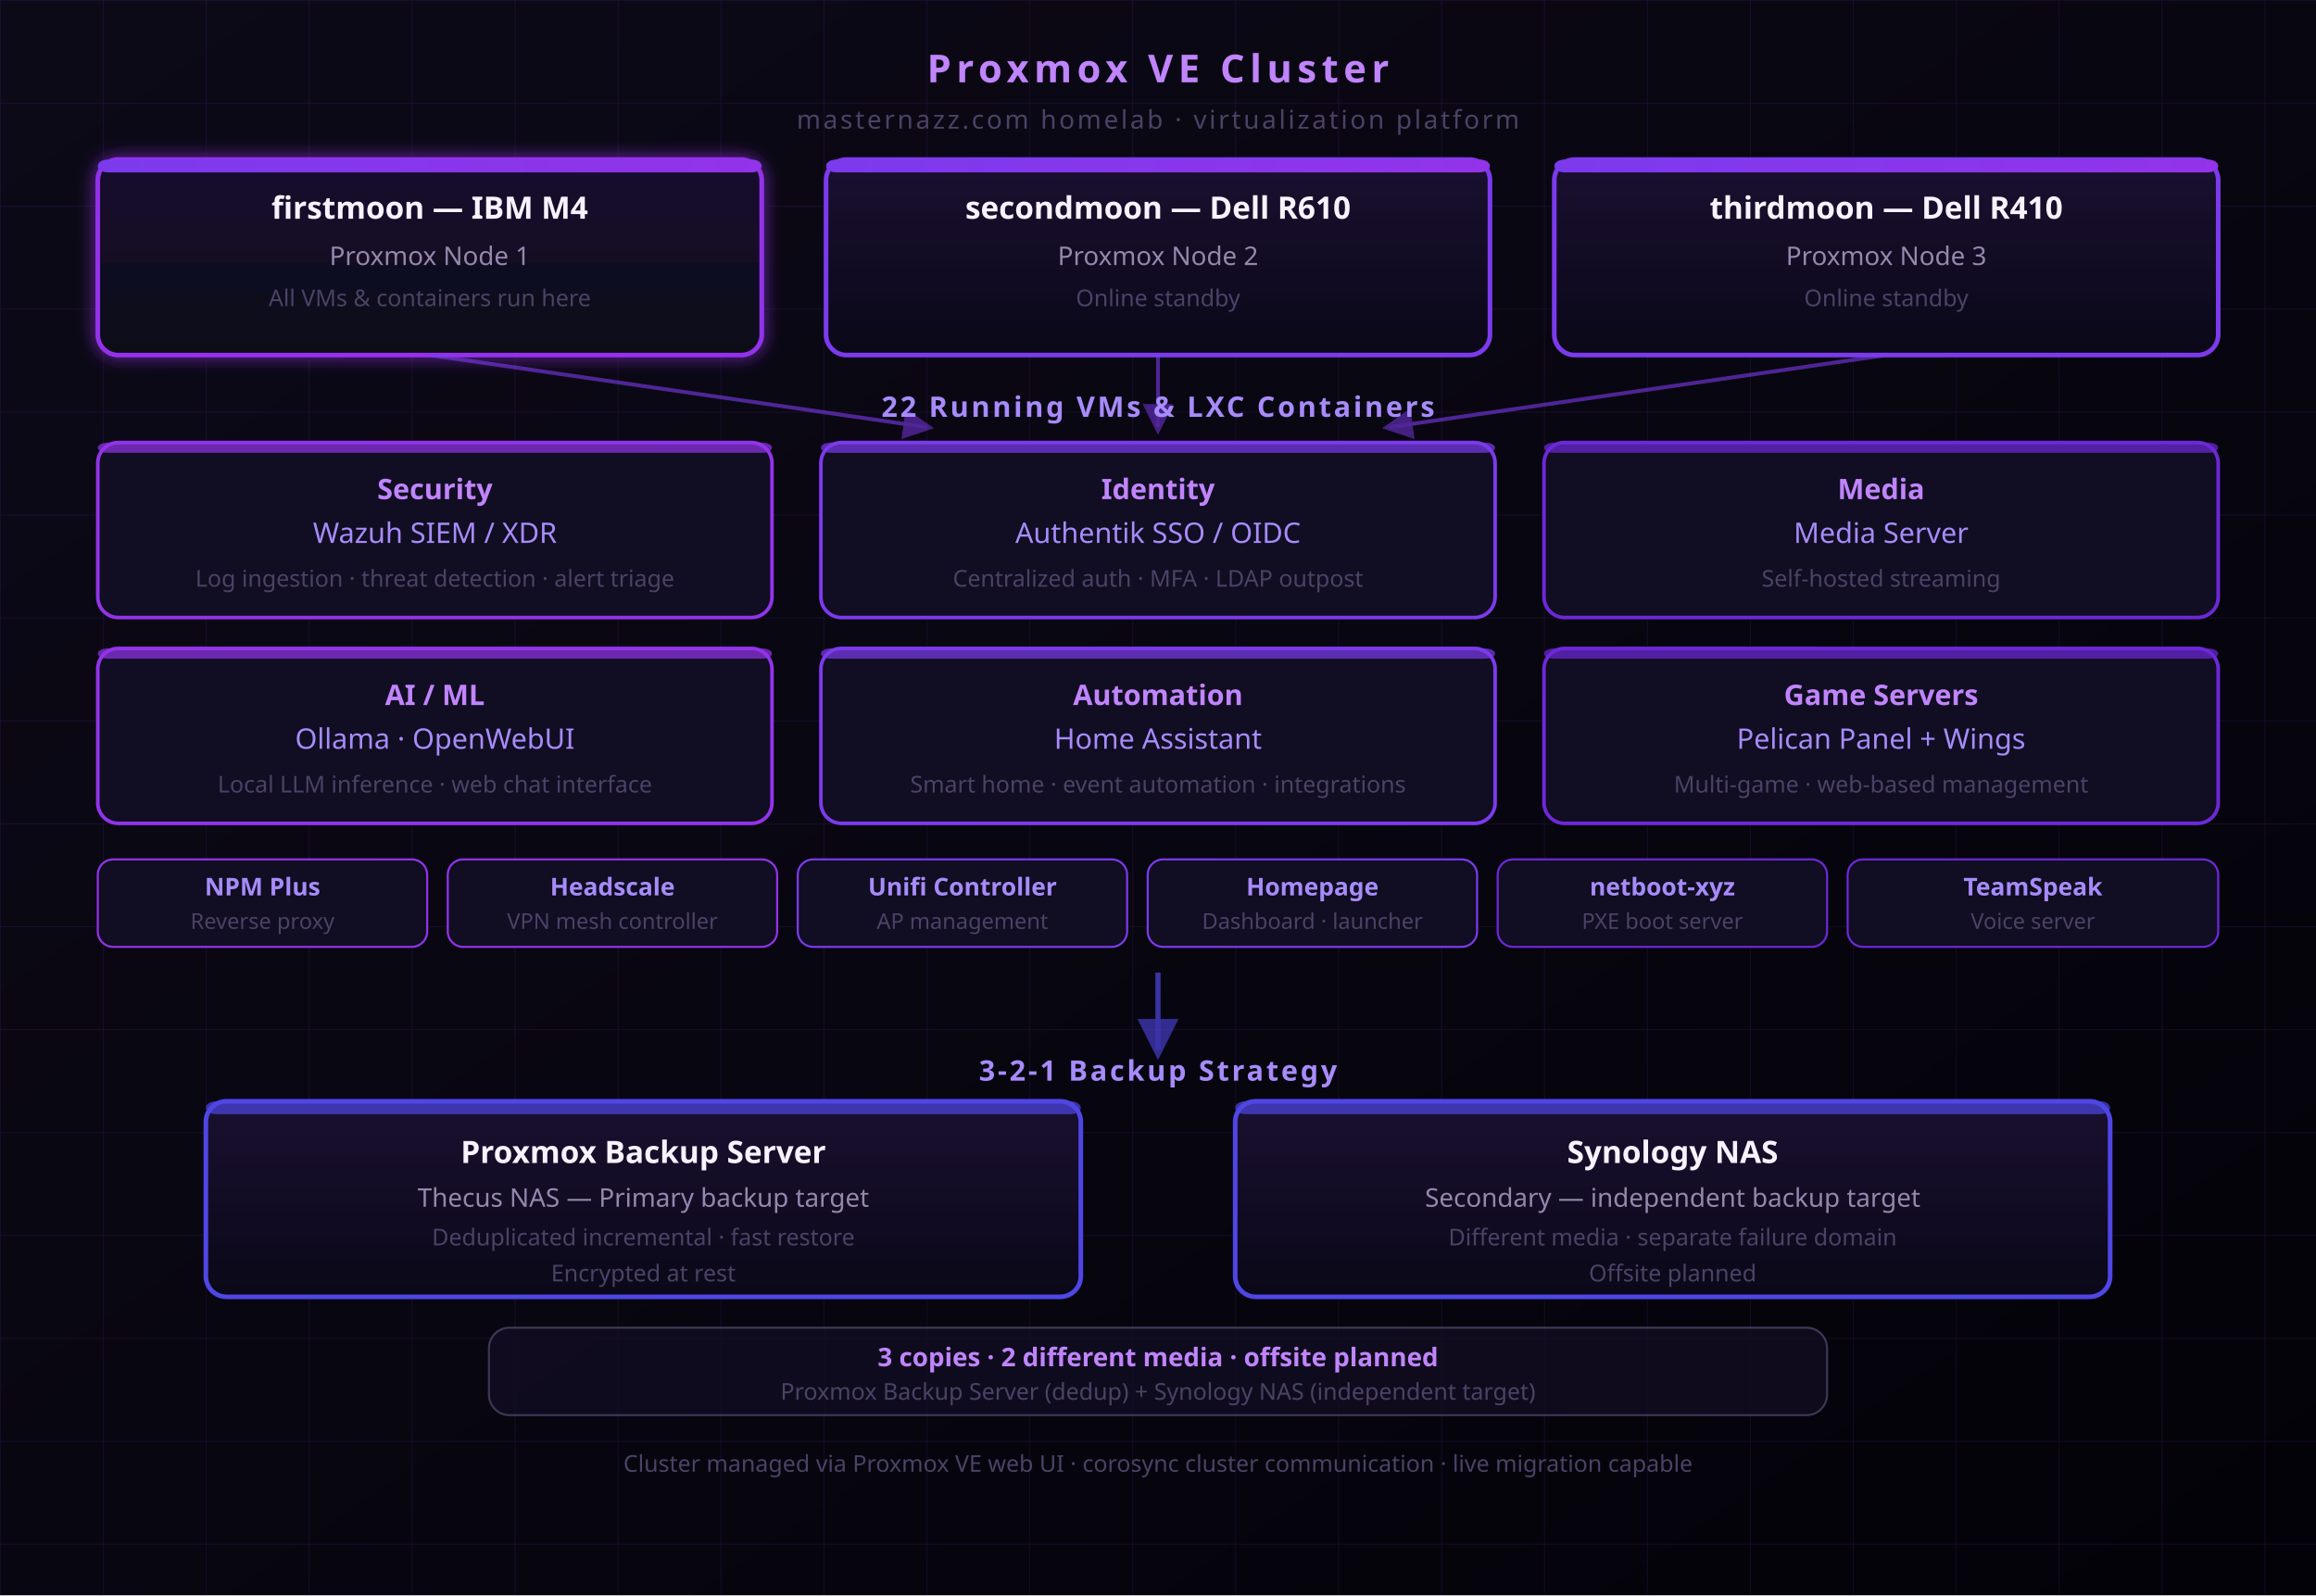
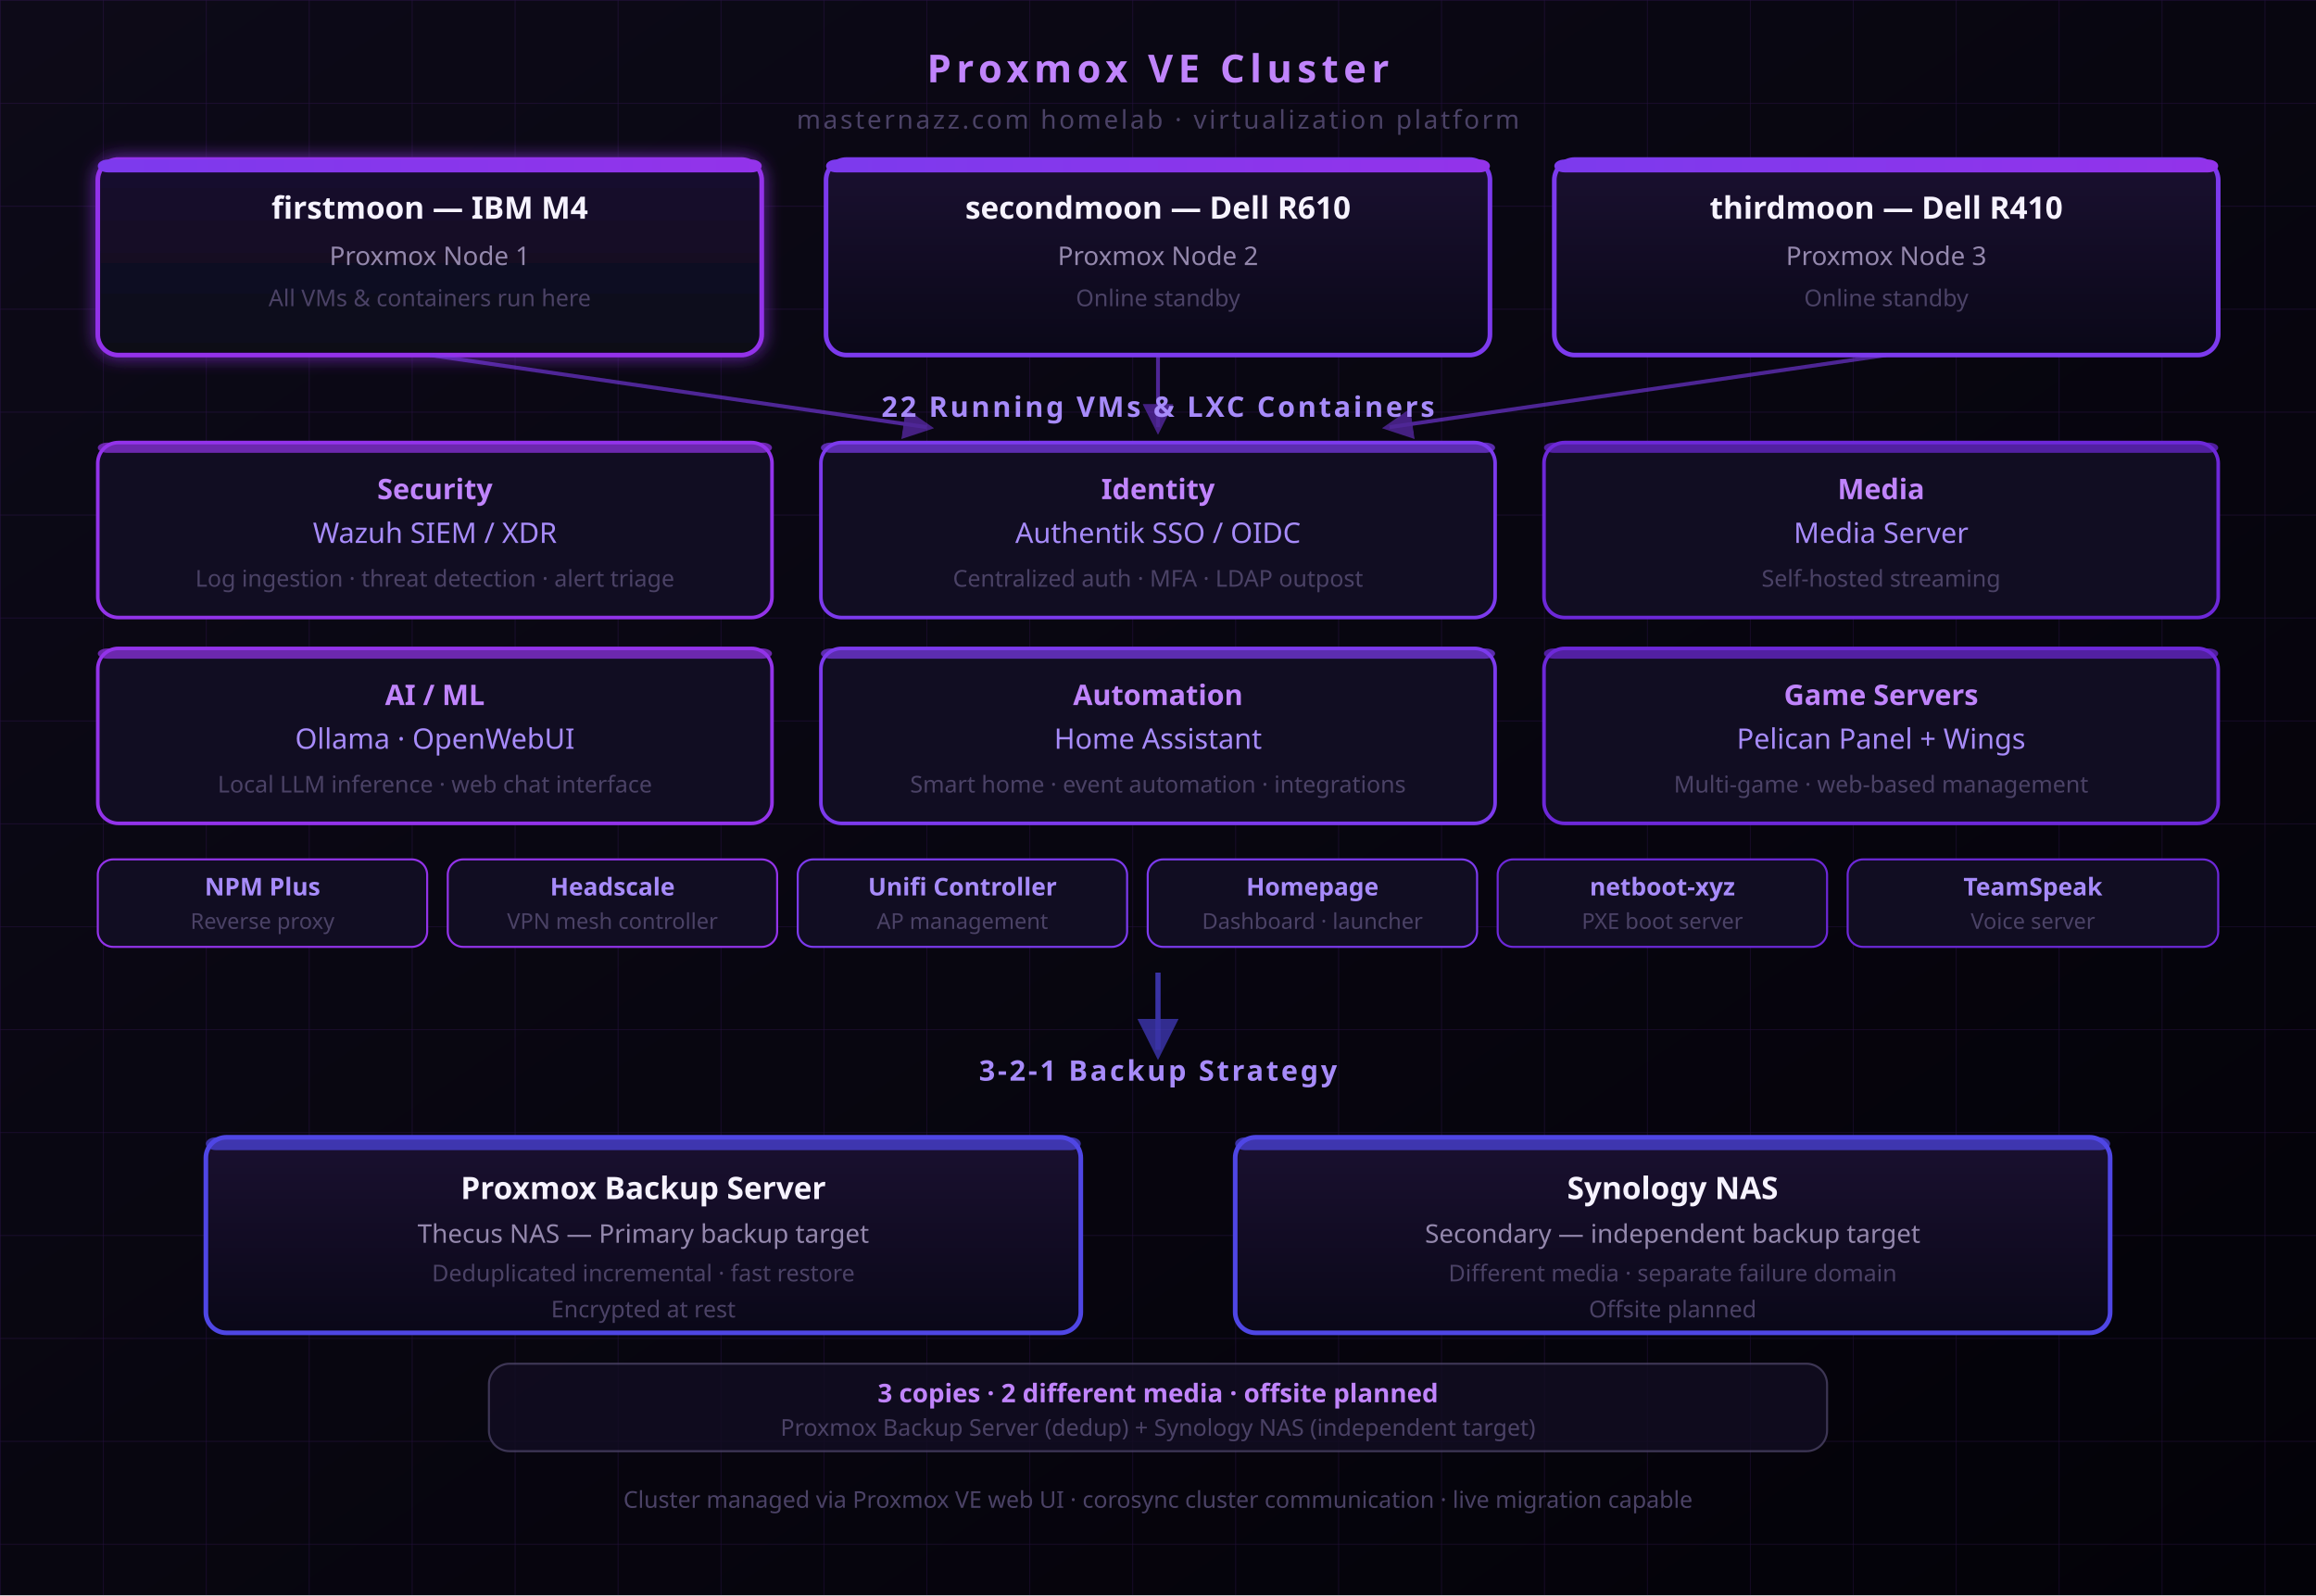
<svg xmlns="http://www.w3.org/2000/svg" width="900" height="620" viewBox="0 0 900 620" font-family="'Segoe UI', system-ui, sans-serif">
  <defs>
    <linearGradient id="bg" x1="0" y1="0" x2="1" y2="1" gradientUnits="objectBoundingBox">
      <stop offset="0%" stop-color="#0d0a18" />
      <stop offset="100%" stop-color="#030208" />
    </linearGradient>
    <linearGradient id="card" x1="0" y1="0" x2="0" y2="1" gradientUnits="objectBoundingBox">
      <stop offset="0%" stop-color="#1a1030" />
      <stop offset="100%" stop-color="#0a0818" />
    </linearGradient>
    <linearGradient id="purpleBar" x1="0" y1="0" x2="1" y2="0" gradientUnits="objectBoundingBox">
      <stop offset="0%" stop-color="#7c3aed" />
      <stop offset="100%" stop-color="#9333ea" />
    </linearGradient>
    <pattern id="grid" width="40" height="40" patternUnits="userSpaceOnUse">
      <path d="M 40 0 L 0 0 0 40" fill="none" stroke="#9333ea" stroke-width="0.4" opacity="0.2" />
    </pattern>
    <filter id="glow">
      <feGaussianBlur in="SourceGraphic" stdDeviation="3" result="b" />
      <feMerge>
        <feMergeNode in="b" />
        <feMergeNode in="SourceGraphic" />
      </feMerge>
    </filter>
    <marker id="arr" markerWidth="8" markerHeight="8" refX="6" refY="4" orient="auto">
      <path d="M0,0 L0,8 L8,4 z" fill="#7c3aed" opacity="0.85" />
    </marker>
    <marker id="arrIndigo" markerWidth="8" markerHeight="8" refX="6" refY="4" orient="auto">
      <path d="M0,0 L0,8 L8,4 z" fill="#4f46e5" opacity="0.85" />
    </marker>
  </defs>
  <rect width="900" height="620" fill="url(#bg)" />
  <rect width="900" height="620" fill="url(#grid)" />
  <text x="450" y="32" text-anchor="middle" fill="#c084fc" font-size="15" font-weight="700" letter-spacing="2">Proxmox VE Cluster</text>
  <text x="450" y="50" text-anchor="middle" fill="#4b4266" font-size="10" letter-spacing="1">masternazz.com homelab · virtualization platform</text>
  <rect x="38" y="62" width="258" height="76" rx="8" fill="url(#card)" stroke="#9333ea" stroke-width="1.8" filter="url(#glow)" />
  <rect x="38" y="62" width="258" height="5" rx="4" fill="url(#purpleBar)" />
  <text x="167" y="85" text-anchor="middle" fill="#f6f3ff" font-size="12" font-weight="700">firstmoon — IBM M4</text>
  <text x="167" y="103" text-anchor="middle" fill="#9488ad" font-size="10">Proxmox Node 1</text>
  <text x="167" y="119" text-anchor="middle" fill="#4b4266" font-size="9">All VMs &amp; containers run here</text>
  <rect x="321" y="62" width="258" height="76" rx="8" fill="url(#card)" stroke="#7c3aed" stroke-width="1.8" />
  <rect x="321" y="62" width="258" height="5" rx="4" fill="url(#purpleBar)" />
  <text x="450" y="85" text-anchor="middle" fill="#f6f3ff" font-size="12" font-weight="700">secondmoon — Dell R610</text>
  <text x="450" y="103" text-anchor="middle" fill="#9488ad" font-size="10">Proxmox Node 2</text>
  <text x="450" y="119" text-anchor="middle" fill="#4b4266" font-size="9">Online standby</text>
  <rect x="604" y="62" width="258" height="76" rx="8" fill="url(#card)" stroke="#7c3aed" stroke-width="1.8" />
  <rect x="604" y="62" width="258" height="5" rx="4" fill="url(#purpleBar)" />
  <text x="733" y="85" text-anchor="middle" fill="#f6f3ff" font-size="12" font-weight="700">thirdmoon — Dell R410</text>
  <text x="733" y="103" text-anchor="middle" fill="#9488ad" font-size="10">Proxmox Node 3</text>
  <text x="733" y="119" text-anchor="middle" fill="#4b4266" font-size="9">Online standby</text>
  <line x1="167" y1="138" x2="360" y2="166" stroke="#7c3aed" stroke-width="1.5" opacity="0.6" marker-end="url(#arr)" />
  <line x1="450" y1="138" x2="450" y2="166" stroke="#7c3aed" stroke-width="1.5" opacity="0.6" marker-end="url(#arr)" />
  <line x1="733" y1="138" x2="540" y2="166" stroke="#7c3aed" stroke-width="1.5" opacity="0.6" marker-end="url(#arr)" />
  <text x="450" y="162" text-anchor="middle" fill="#a78bfa" font-size="11" font-weight="700" letter-spacing="1">22 Running VMs &amp; LXC Containers</text>
  <rect x="38" y="172" width="262" height="68" rx="8" fill="#110d22" stroke="#9333ea" stroke-width="1.4" />
  <rect x="38" y="172" width="262" height="4" rx="4" fill="#9333ea" opacity="0.7" />
  <text x="169" y="194" text-anchor="middle" fill="#c084fc" font-size="11" font-weight="700">Security</text>
  <text x="169" y="211" text-anchor="middle" fill="#a78bfa" font-size="11">Wazuh SIEM / XDR</text>
  <text x="169" y="228" text-anchor="middle" fill="#4b4266" font-size="9">Log ingestion · threat detection · alert triage</text>
  <rect x="319" y="172" width="262" height="68" rx="8" fill="#110d22" stroke="#7c3aed" stroke-width="1.4" />
  <rect x="319" y="172" width="262" height="4" rx="4" fill="#7c3aed" opacity="0.7" />
  <text x="450" y="194" text-anchor="middle" fill="#c084fc" font-size="11" font-weight="700">Identity</text>
  <text x="450" y="211" text-anchor="middle" fill="#a78bfa" font-size="11">Authentik SSO / OIDC</text>
  <text x="450" y="228" text-anchor="middle" fill="#4b4266" font-size="9">Centralized auth · MFA · LDAP outpost</text>
  <rect x="600" y="172" width="262" height="68" rx="8" fill="#110d22" stroke="#6d28d9" stroke-width="1.4" />
  <rect x="600" y="172" width="262" height="4" rx="4" fill="#6d28d9" opacity="0.7" />
  <text x="731" y="194" text-anchor="middle" fill="#c084fc" font-size="11" font-weight="700">Media</text>
  <text x="731" y="211" text-anchor="middle" fill="#a78bfa" font-size="11">Media Server</text>
  <text x="731" y="228" text-anchor="middle" fill="#4b4266" font-size="9">Self-hosted streaming</text>
  <rect x="38" y="252" width="262" height="68" rx="8" fill="#110d22" stroke="#9333ea" stroke-width="1.4" />
  <rect x="38" y="252" width="262" height="4" rx="4" fill="#9333ea" opacity="0.7" />
  <text x="169" y="274" text-anchor="middle" fill="#c084fc" font-size="11" font-weight="700">AI / ML</text>
  <text x="169" y="291" text-anchor="middle" fill="#a78bfa" font-size="11">Ollama · OpenWebUI</text>
  <text x="169" y="308" text-anchor="middle" fill="#4b4266" font-size="9">Local LLM inference · web chat interface</text>
  <rect x="319" y="252" width="262" height="68" rx="8" fill="#110d22" stroke="#7c3aed" stroke-width="1.4" />
  <rect x="319" y="252" width="262" height="4" rx="4" fill="#7c3aed" opacity="0.7" />
  <text x="450" y="274" text-anchor="middle" fill="#c084fc" font-size="11" font-weight="700">Automation</text>
  <text x="450" y="291" text-anchor="middle" fill="#a78bfa" font-size="11">Home Assistant</text>
  <text x="450" y="308" text-anchor="middle" fill="#4b4266" font-size="9">Smart home · event automation · integrations</text>
  <rect x="600" y="252" width="262" height="68" rx="8" fill="#110d22" stroke="#6d28d9" stroke-width="1.4" />
  <rect x="600" y="252" width="262" height="4" rx="4" fill="#6d28d9" opacity="0.7" />
  <text x="731" y="274" text-anchor="middle" fill="#c084fc" font-size="11" font-weight="700">Game Servers</text>
  <text x="731" y="291" text-anchor="middle" fill="#a78bfa" font-size="11">Pelican Panel + Wings</text>
  <text x="731" y="308" text-anchor="middle" fill="#4b4266" font-size="9">Multi-game · web-based management</text>
  <rect x="38" y="334" width="128" height="34" rx="6" fill="#110d22" stroke="#9333ea" stroke-width="0.8" />
  <text x="102" y="348" text-anchor="middle" fill="#a78bfa" font-size="9.5" font-weight="600">NPM Plus</text>
  <text x="102" y="361" text-anchor="middle" fill="#4b4266" font-size="8.5">Reverse proxy</text>
  <rect x="174" y="334" width="128" height="34" rx="6" fill="#110d22" stroke="#9333ea" stroke-width="0.8" />
  <text x="238" y="348" text-anchor="middle" fill="#a78bfa" font-size="9.5" font-weight="600">Headscale</text>
  <text x="238" y="361" text-anchor="middle" fill="#4b4266" font-size="8.5">VPN mesh controller</text>
  <rect x="310" y="334" width="128" height="34" rx="6" fill="#110d22" stroke="#7c3aed" stroke-width="0.8" />
  <text x="374" y="348" text-anchor="middle" fill="#a78bfa" font-size="9.5" font-weight="600">Unifi Controller</text>
  <text x="374" y="361" text-anchor="middle" fill="#4b4266" font-size="8.5">AP management</text>
  <rect x="446" y="334" width="128" height="34" rx="6" fill="#110d22" stroke="#7c3aed" stroke-width="0.8" />
  <text x="510" y="348" text-anchor="middle" fill="#a78bfa" font-size="9.5" font-weight="600">Homepage</text>
  <text x="510" y="361" text-anchor="middle" fill="#4b4266" font-size="8.5">Dashboard · launcher</text>
  <rect x="582" y="334" width="128" height="34" rx="6" fill="#110d22" stroke="#6d28d9" stroke-width="0.8" />
  <text x="646" y="348" text-anchor="middle" fill="#a78bfa" font-size="9.5" font-weight="600">netboot-xyz</text>
  <text x="646" y="361" text-anchor="middle" fill="#4b4266" font-size="8.5">PXE boot server</text>
  <rect x="718" y="334" width="144" height="34" rx="6" fill="#110d22" stroke="#6d28d9" stroke-width="0.8" />
  <text x="790" y="348" text-anchor="middle" fill="#a78bfa" font-size="9.5" font-weight="600">TeamSpeak</text>
  <text x="790" y="361" text-anchor="middle" fill="#4b4266" font-size="8.5">Voice server</text>
  <line x1="450" y1="378" x2="450" y2="408" stroke="#4f46e5" stroke-width="2" opacity="0.7" marker-end="url(#arrIndigo)" />
  <text x="450" y="420" text-anchor="middle" fill="#a78bfa" font-size="11" font-weight="700" letter-spacing="1">3-2-1 Backup Strategy</text>
-   <rect x="80" y="428" width="340" height="76" rx="8" fill="url(#card)" stroke="#4f46e5" stroke-width="1.8" />
-   <rect x="80" y="428" width="340" height="5" rx="4" fill="#4f46e5" opacity="0.7" />
-   <text x="250" y="452" text-anchor="middle" fill="#f6f3ff" font-size="12" font-weight="700">Proxmox Backup Server</text>
-   <text x="250" y="469" text-anchor="middle" fill="#9488ad" font-size="10">Thecus NAS — Primary backup target</text>
-   <text x="250" y="484" text-anchor="middle" fill="#4b4266" font-size="9">Deduplicated incremental · fast restore</text>
-   <text x="250" y="498" text-anchor="middle" fill="#4b4266" font-size="9">Encrypted at rest</text>
-   <rect x="480" y="428" width="340" height="76" rx="8" fill="url(#card)" stroke="#4f46e5" stroke-width="1.8" />
-   <rect x="480" y="428" width="340" height="5" rx="4" fill="#4f46e5" opacity="0.7" />
-   <text x="650" y="452" text-anchor="middle" fill="#f6f3ff" font-size="12" font-weight="700">Synology NAS</text>
-   <text x="650" y="469" text-anchor="middle" fill="#9488ad" font-size="10">Secondary — independent backup target</text>
-   <text x="650" y="484" text-anchor="middle" fill="#4b4266" font-size="9">Different media · separate failure domain</text>
-   <text x="650" y="498" text-anchor="middle" fill="#4b4266" font-size="9">Offsite planned</text>
-   <rect x="190" y="516" width="520" height="34" rx="8" fill="#110d22" stroke="#4b4266" stroke-width="0.8" opacity="0.8" />
-   <text x="450" y="531" text-anchor="middle" fill="#c084fc" font-size="10" font-weight="700">3 copies · 2 different media · offsite planned</text>
-   <text x="450" y="544" text-anchor="middle" fill="#4b4266" font-size="9">Proxmox Backup Server (dedup) + Synology NAS (independent target)</text>
-   <text x="450" y="572" text-anchor="middle" fill="#4b4266" font-size="9">Cluster managed via Proxmox VE web UI · corosync cluster communication · live migration capable</text>
+   <rect x="80" y="442" width="340" height="76" rx="8" fill="url(#card)" stroke="#4f46e5" stroke-width="1.8" />
+   <rect x="80" y="442" width="340" height="5" rx="4" fill="#4f46e5" opacity="0.7" />
+   <text x="250" y="466" text-anchor="middle" fill="#f6f3ff" font-size="12" font-weight="700">Proxmox Backup Server</text>
+   <text x="250" y="483" text-anchor="middle" fill="#9488ad" font-size="10">Thecus NAS — Primary backup target</text>
+   <text x="250" y="498" text-anchor="middle" fill="#4b4266" font-size="9">Deduplicated incremental · fast restore</text>
+   <text x="250" y="512" text-anchor="middle" fill="#4b4266" font-size="9">Encrypted at rest</text>
+   <rect x="480" y="442" width="340" height="76" rx="8" fill="url(#card)" stroke="#4f46e5" stroke-width="1.8" />
+   <rect x="480" y="442" width="340" height="5" rx="4" fill="#4f46e5" opacity="0.7" />
+   <text x="650" y="466" text-anchor="middle" fill="#f6f3ff" font-size="12" font-weight="700">Synology NAS</text>
+   <text x="650" y="483" text-anchor="middle" fill="#9488ad" font-size="10">Secondary — independent backup target</text>
+   <text x="650" y="498" text-anchor="middle" fill="#4b4266" font-size="9">Different media · separate failure domain</text>
+   <text x="650" y="512" text-anchor="middle" fill="#4b4266" font-size="9">Offsite planned</text>
+   <rect x="190" y="530" width="520" height="34" rx="8" fill="#110d22" stroke="#4b4266" stroke-width="0.8" opacity="0.8" />
+   <text x="450" y="545" text-anchor="middle" fill="#c084fc" font-size="10" font-weight="700">3 copies · 2 different media · offsite planned</text>
+   <text x="450" y="558" text-anchor="middle" fill="#4b4266" font-size="9">Proxmox Backup Server (dedup) + Synology NAS (independent target)</text>
+   <text x="450" y="586" text-anchor="middle" fill="#4b4266" font-size="9">Cluster managed via Proxmox VE web UI · corosync cluster communication · live migration capable</text>
</svg>
